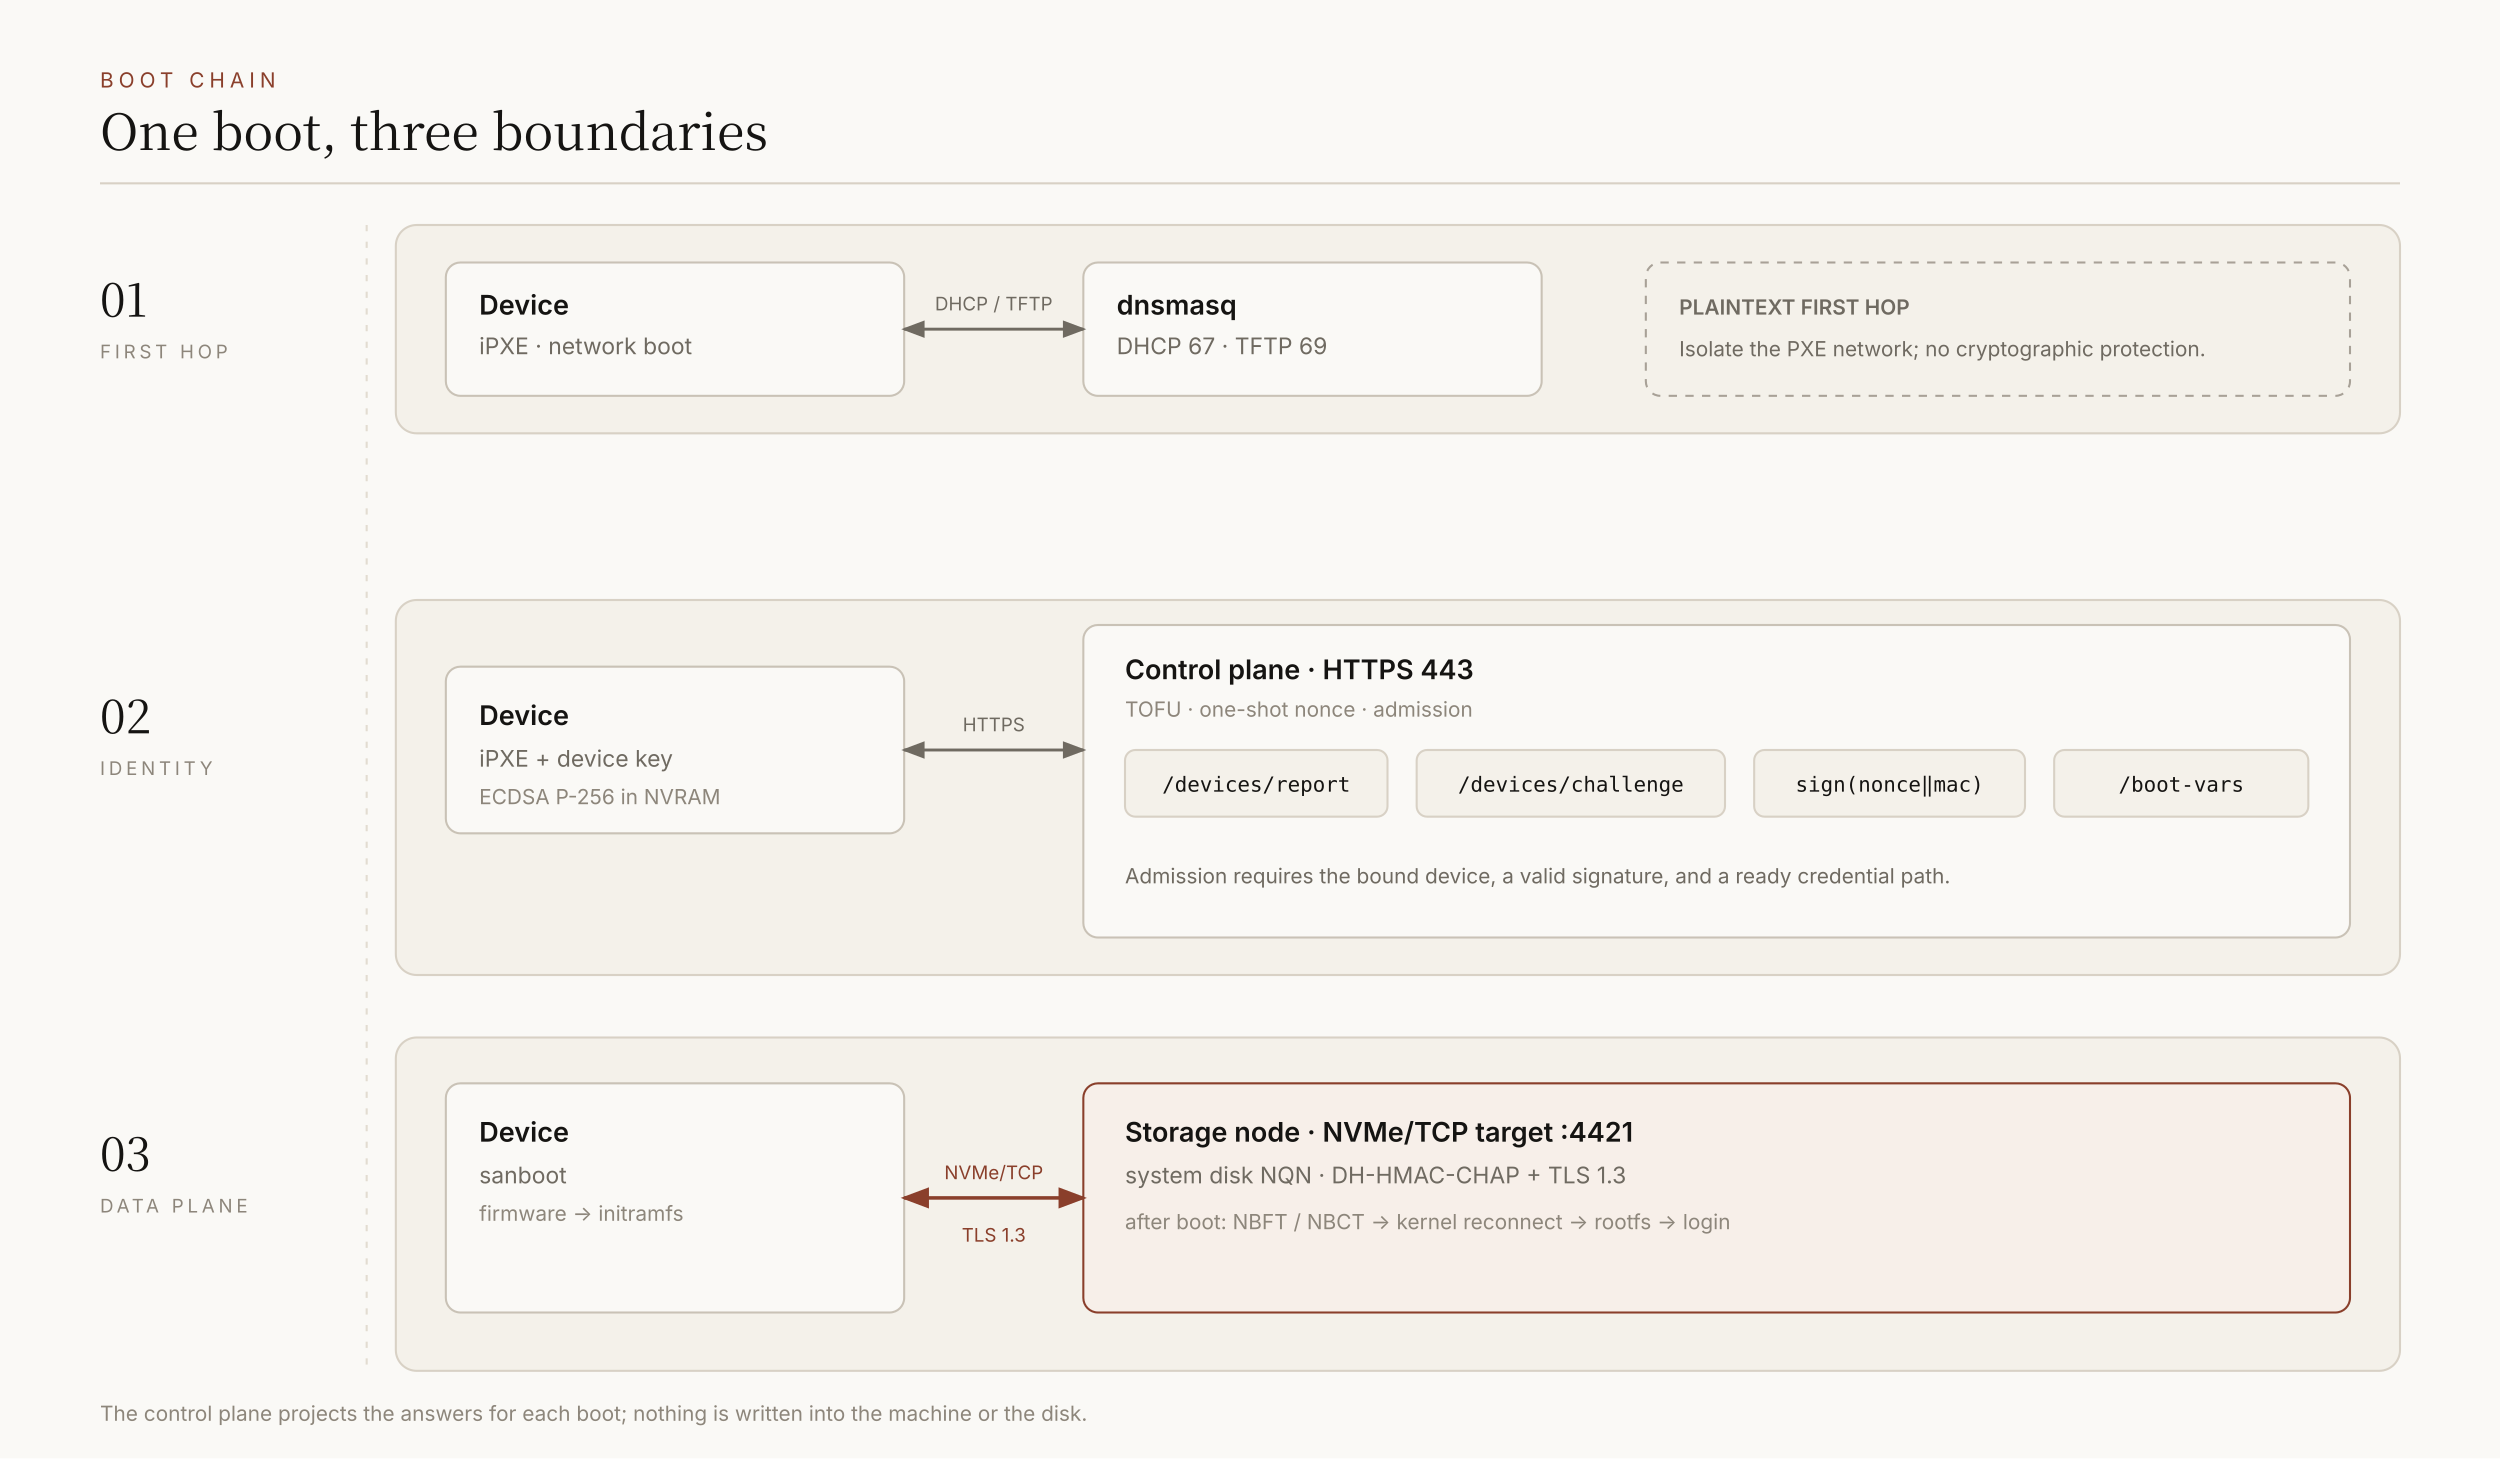
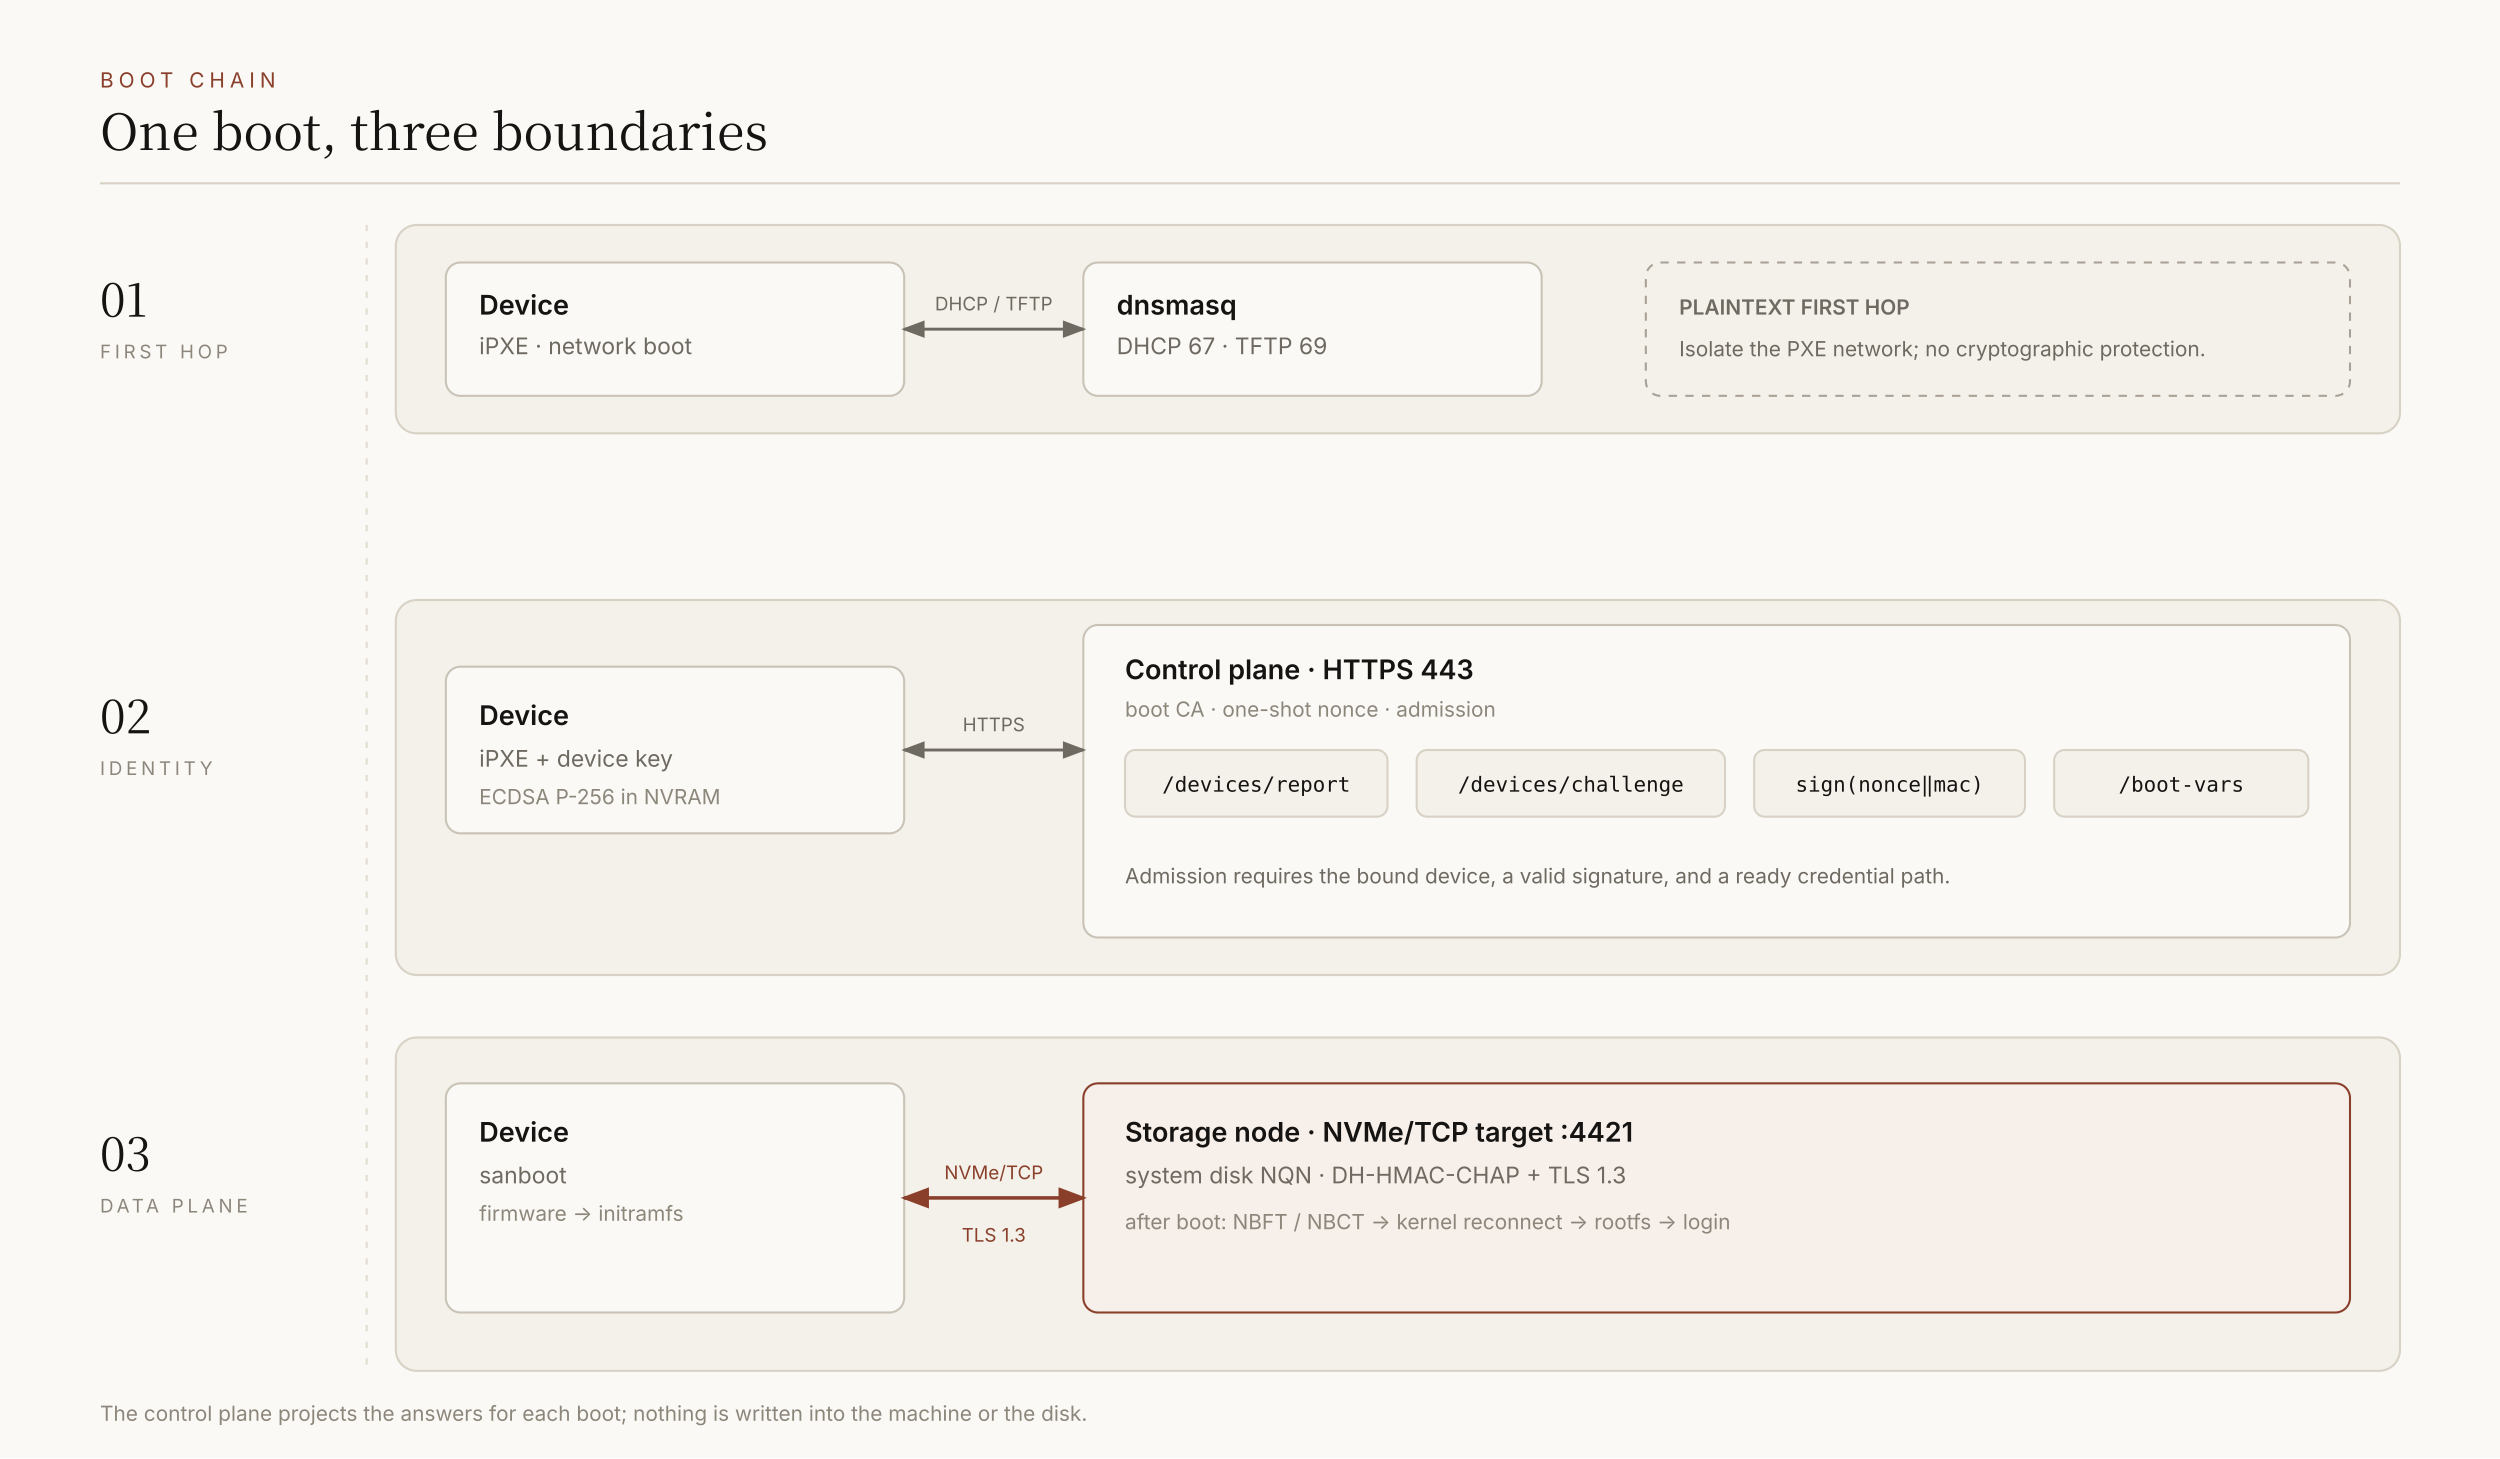
<svg xmlns="http://www.w3.org/2000/svg" viewBox="0 0 1200 700" width="1200" height="700" role="img" aria-labelledby="boot-title boot-desc">
  <rect width="1200" height="700" fill="#faf9f6" />
  <defs>
    <marker id="arrow" markerWidth="8" markerHeight="8" refX="7" refY="3" orient="auto" markerUnits="strokeWidth">
      <path d="M0,0 L0,6 L8,3 z" fill="#6f6a61" />
    </marker>
    <marker id="arrow-start" markerWidth="8" markerHeight="8" refX="1" refY="3" orient="auto" markerUnits="strokeWidth">
      <path d="M8,0 L8,6 L0,3 z" fill="#6f6a61" />
    </marker>
    <marker id="arrow-accent" markerWidth="8" markerHeight="8" refX="7" refY="3" orient="auto" markerUnits="strokeWidth">
      <path d="M0,0 L0,6 L8,3 z" fill="#8a3f2b" />
    </marker>
    <marker id="arrow-accent-start" markerWidth="8" markerHeight="8" refX="1" refY="3" orient="auto" markerUnits="strokeWidth">
      <path d="M8,0 L8,6 L0,3 z" fill="#8a3f2b" />
    </marker>
  </defs>
  <g font-family="Inter, 'Noto Sans CJK SC', 'Segoe UI', sans-serif">
    <text x="48" y="42" font-size="10" letter-spacing="2.4" fill="#8a3f2b">BOOT CHAIN</text>
    <text x="48" y="72" font-family="Georgia, 'Noto Serif CJK SC', serif" font-size="24" fill="#151412">One boot, three boundaries</text>
    <line x1="48" y1="88" x2="1152" y2="88" stroke="#d8d1c5" />
    <line x1="176" y1="108" x2="176" y2="658" stroke="#e2dcd1" stroke-dasharray="3 5" />
    <text x="48" y="152" font-family="Georgia, 'Noto Serif CJK SC', serif" font-size="22" fill="#151412">01</text>
    <text x="48" y="172" font-size="9" letter-spacing="1.8" fill="#8d867b">FIRST HOP</text>
    <rect x="190" y="108" width="962" height="100" rx="10" fill="#f4f1ea" stroke="#d8d1c5" />
    <rect x="214" y="126" width="220" height="64" rx="7" fill="#faf9f6" stroke="#c9c2b6" />
    <text x="230" y="151" font-size="13" font-weight="600" fill="#151412">Device</text>
    <text x="230" y="170" font-size="11" fill="#6f6a61">iPXE · network boot</text>
    <rect x="520" y="126" width="220" height="64" rx="7" fill="#faf9f6" stroke="#c9c2b6" />
    <text x="536" y="151" font-size="13" font-weight="600" fill="#151412">dnsmasq</text>
    <text x="536" y="170" font-size="11" fill="#6f6a61">DHCP 67 · TFTP 69</text>
    <rect x="790" y="126" width="338" height="64" rx="7" fill="none" stroke="#a8a197" stroke-dasharray="4 4" />
    <text x="806" y="151" font-size="10" font-weight="600" fill="#6f6a61">PLAINTEXT FIRST HOP</text>
    <text x="806" y="171" font-size="10" fill="#6f6a61">Isolate the PXE network; no cryptographic protection.</text>
    <line x1="434" y1="158" x2="520" y2="158" stroke="#6f6a61" stroke-width="1.4" marker-start="url(#arrow-start)" marker-end="url(#arrow)" />
    <text x="477" y="149" font-size="9" text-anchor="middle" fill="#6f6a61">DHCP / TFTP</text>
    <text x="48" y="352" font-family="Georgia, 'Noto Serif CJK SC', serif" font-size="22" fill="#151412">02</text>
    <text x="48" y="372" font-size="9" letter-spacing="1.8" fill="#8d867b">IDENTITY</text>
    <rect x="190" y="288" width="962" height="180" rx="10" fill="#f4f1ea" stroke="#d8d1c5" />
    <rect x="214" y="320" width="220" height="80" rx="7" fill="#faf9f6" stroke="#c9c2b6" />
    <text x="230" y="348" font-size="13" font-weight="600" fill="#151412">Device</text>
    <text x="230" y="368" font-size="11" fill="#6f6a61">iPXE + device key</text>
    <text x="230" y="386" font-size="10" fill="#8d867b">ECDSA P-256 in NVRAM</text>
    <rect x="520" y="300" width="608" height="150" rx="7" fill="#faf9f6" stroke="#c9c2b6" />
    <text x="540" y="326" font-size="13" font-weight="600" fill="#151412">Control plane · HTTPS 443</text>
-     <text x="540" y="344" font-size="10" fill="#8d867b">TOFU · one-shot nonce · admission</text>
+     <text x="540" y="344" font-size="10" fill="#8d867b">boot CA · one-shot nonce · admission</text>
    <rect x="540" y="360" width="126" height="32" rx="5" fill="#f4f1ea" stroke="#d8d1c5" />
    <text x="603" y="380" font-size="10" text-anchor="middle" font-family="'JetBrains Mono', 'SFMono-Regular', Consolas, monospace" fill="#151412">/devices/report</text>
    <rect x="680" y="360" width="148" height="32" rx="5" fill="#f4f1ea" stroke="#d8d1c5" />
    <text x="754" y="380" font-size="10" text-anchor="middle" font-family="'JetBrains Mono', 'SFMono-Regular', Consolas, monospace" fill="#151412">/devices/challenge</text>
    <rect x="842" y="360" width="130" height="32" rx="5" fill="#f4f1ea" stroke="#d8d1c5" />
    <text x="907" y="380" font-size="10" text-anchor="middle" font-family="'JetBrains Mono', 'SFMono-Regular', Consolas, monospace" fill="#151412">sign(nonce‖mac)</text>
    <rect x="986" y="360" width="122" height="32" rx="5" fill="#f4f1ea" stroke="#d8d1c5" />
    <text x="1047" y="380" font-size="10" text-anchor="middle" font-family="'JetBrains Mono', 'SFMono-Regular', Consolas, monospace" fill="#151412">/boot-vars</text>
    <text x="540" y="424" font-size="10" fill="#6f6a61">Admission requires the bound device, a valid signature, and a ready credential path.</text>
    <line x1="434" y1="360" x2="520" y2="360" stroke="#6f6a61" stroke-width="1.4" marker-start="url(#arrow-start)" marker-end="url(#arrow)" />
    <text x="477" y="351" font-size="9" text-anchor="middle" fill="#6f6a61">HTTPS</text>
    <text x="48" y="562" font-family="Georgia, 'Noto Serif CJK SC', serif" font-size="22" fill="#151412">03</text>
    <text x="48" y="582" font-size="9" letter-spacing="1.8" fill="#8d867b">DATA PLANE</text>
    <rect x="190" y="498" width="962" height="160" rx="10" fill="#f4f1ea" stroke="#d8d1c5" />
    <rect x="214" y="520" width="220" height="110" rx="7" fill="#faf9f6" stroke="#c9c2b6" />
    <text x="230" y="548" font-size="13" font-weight="600" fill="#151412">Device</text>
    <text x="230" y="568" font-size="11" fill="#6f6a61">sanboot</text>
    <text x="230" y="586" font-size="10" fill="#8d867b">firmware → initramfs</text>
    <rect x="520" y="520" width="608" height="110" rx="7" fill="#f7efe9" stroke="#8a3f2b" />
    <text x="540" y="548" font-size="13" font-weight="600" fill="#151412">Storage node · NVMe/TCP target :4421</text>
    <text x="540" y="568" font-size="11" fill="#6f6a61">system disk NQN · DH-HMAC-CHAP + TLS 1.3</text>
    <text x="540" y="590" font-size="10" fill="#8d867b">after boot: NBFT / NBCT → kernel reconnect → rootfs → login</text>
    <line x1="434" y1="575" x2="520" y2="575" stroke="#8a3f2b" stroke-width="1.7" marker-start="url(#arrow-accent-start)" marker-end="url(#arrow-accent)" />
    <text x="477" y="566" font-size="9" text-anchor="middle" fill="#8a3f2b">NVMe/TCP</text>
    <text x="477" y="596" font-size="9" text-anchor="middle" fill="#8a3f2b">TLS 1.3</text>
    <text x="48" y="682" font-size="10" fill="#8d867b">The control plane projects the answers for each boot; nothing is written into the machine or the disk.</text>
  </g>
</svg>
